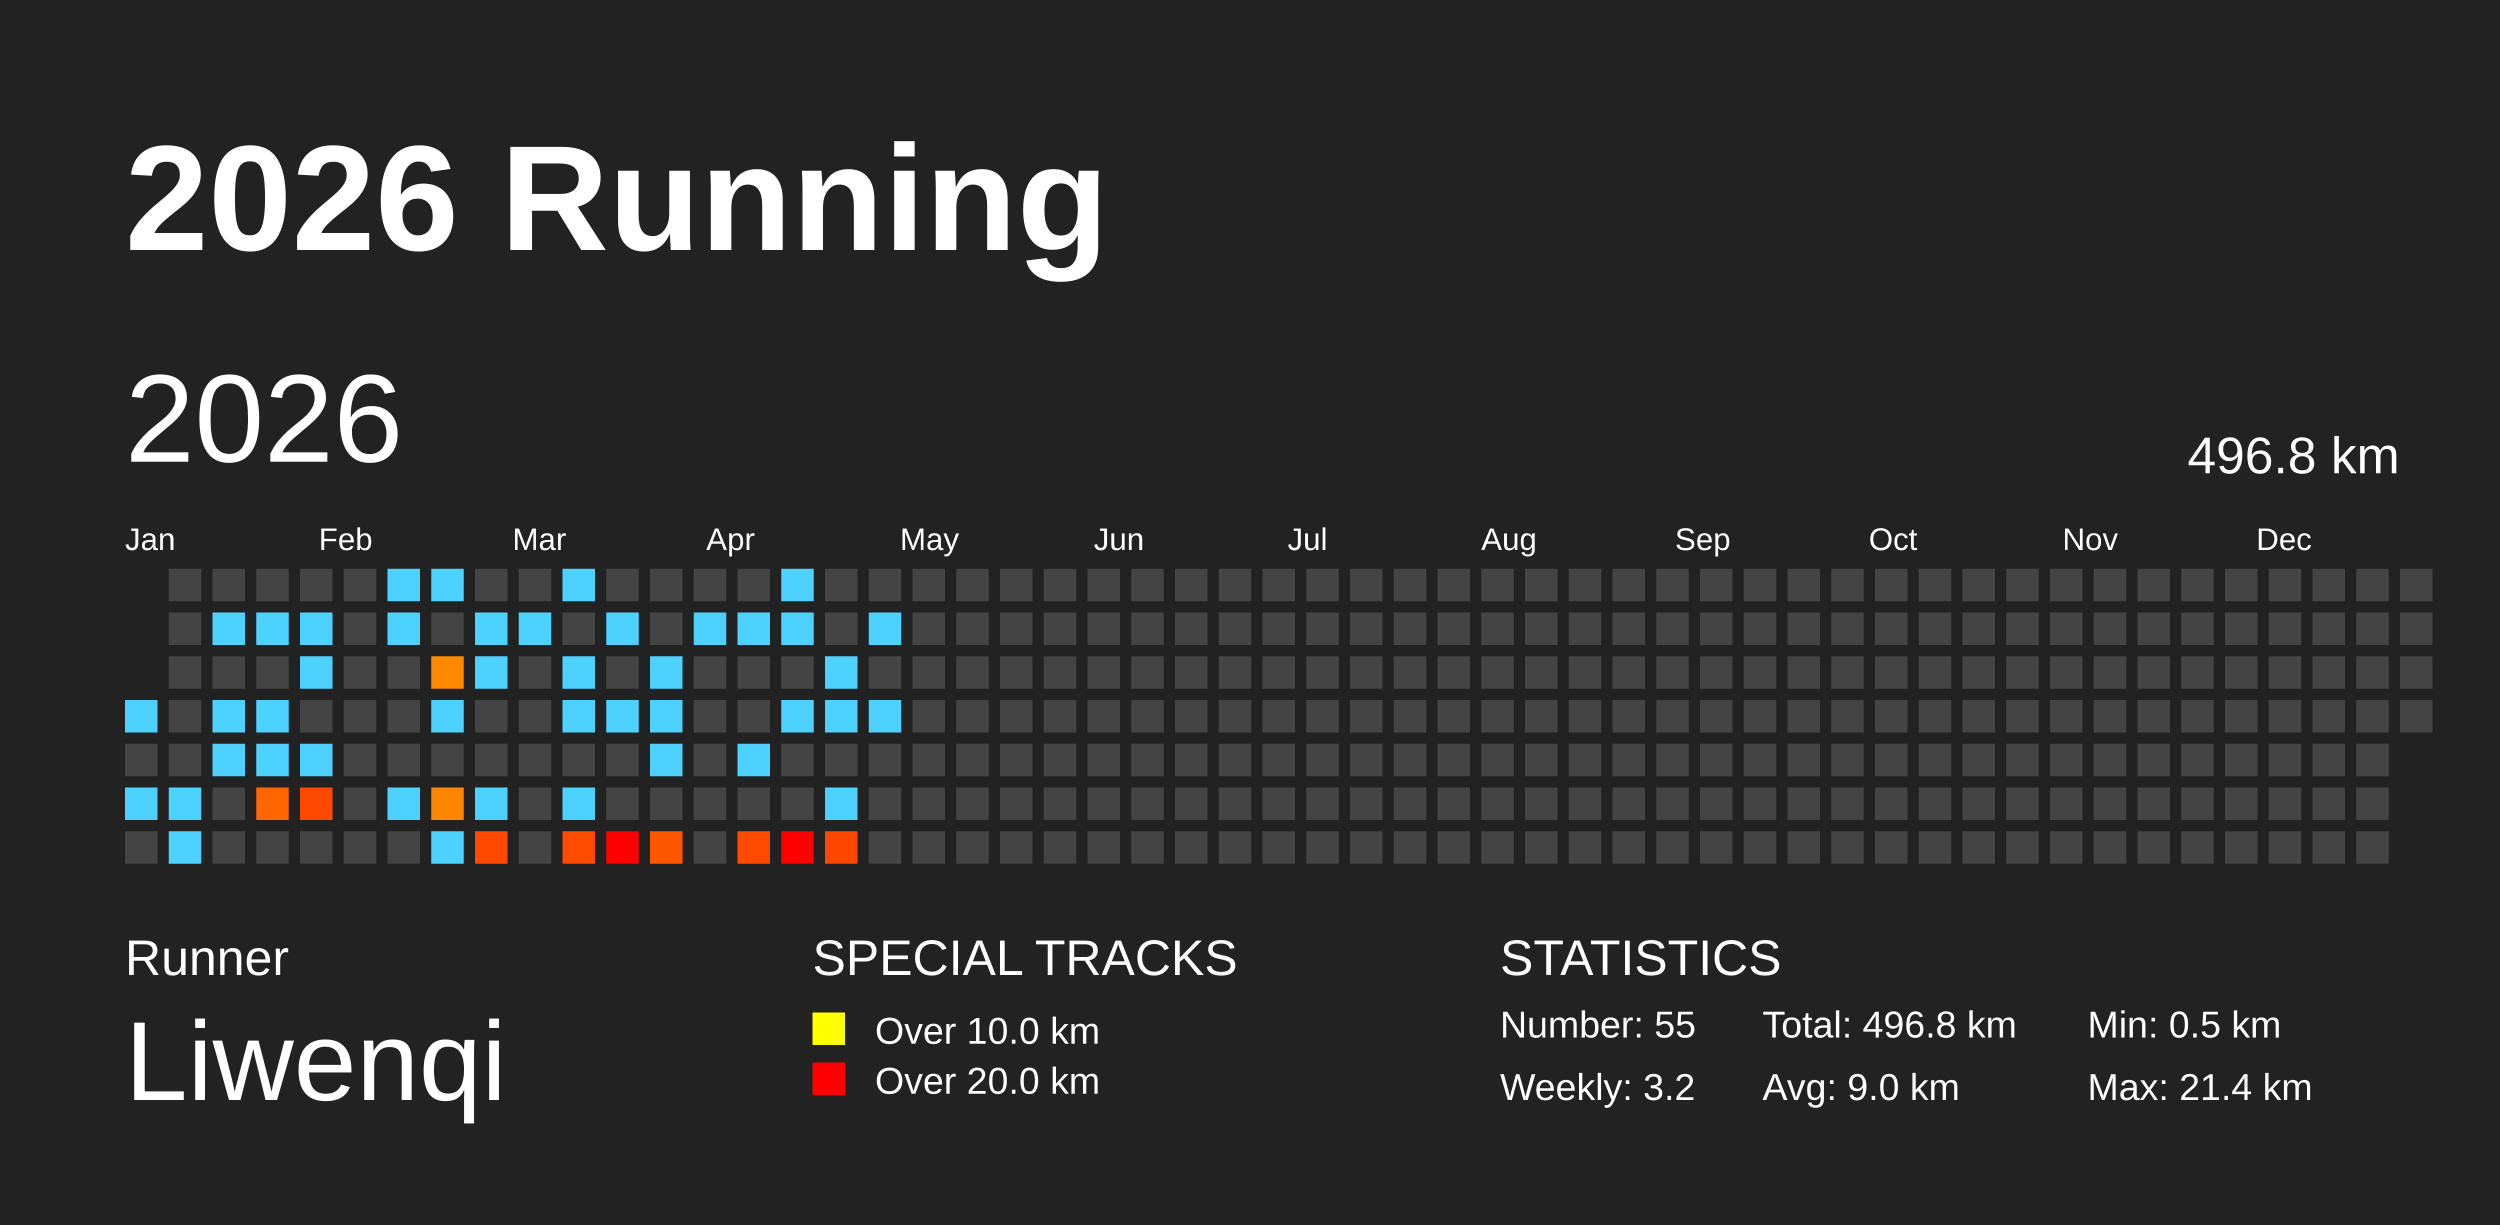
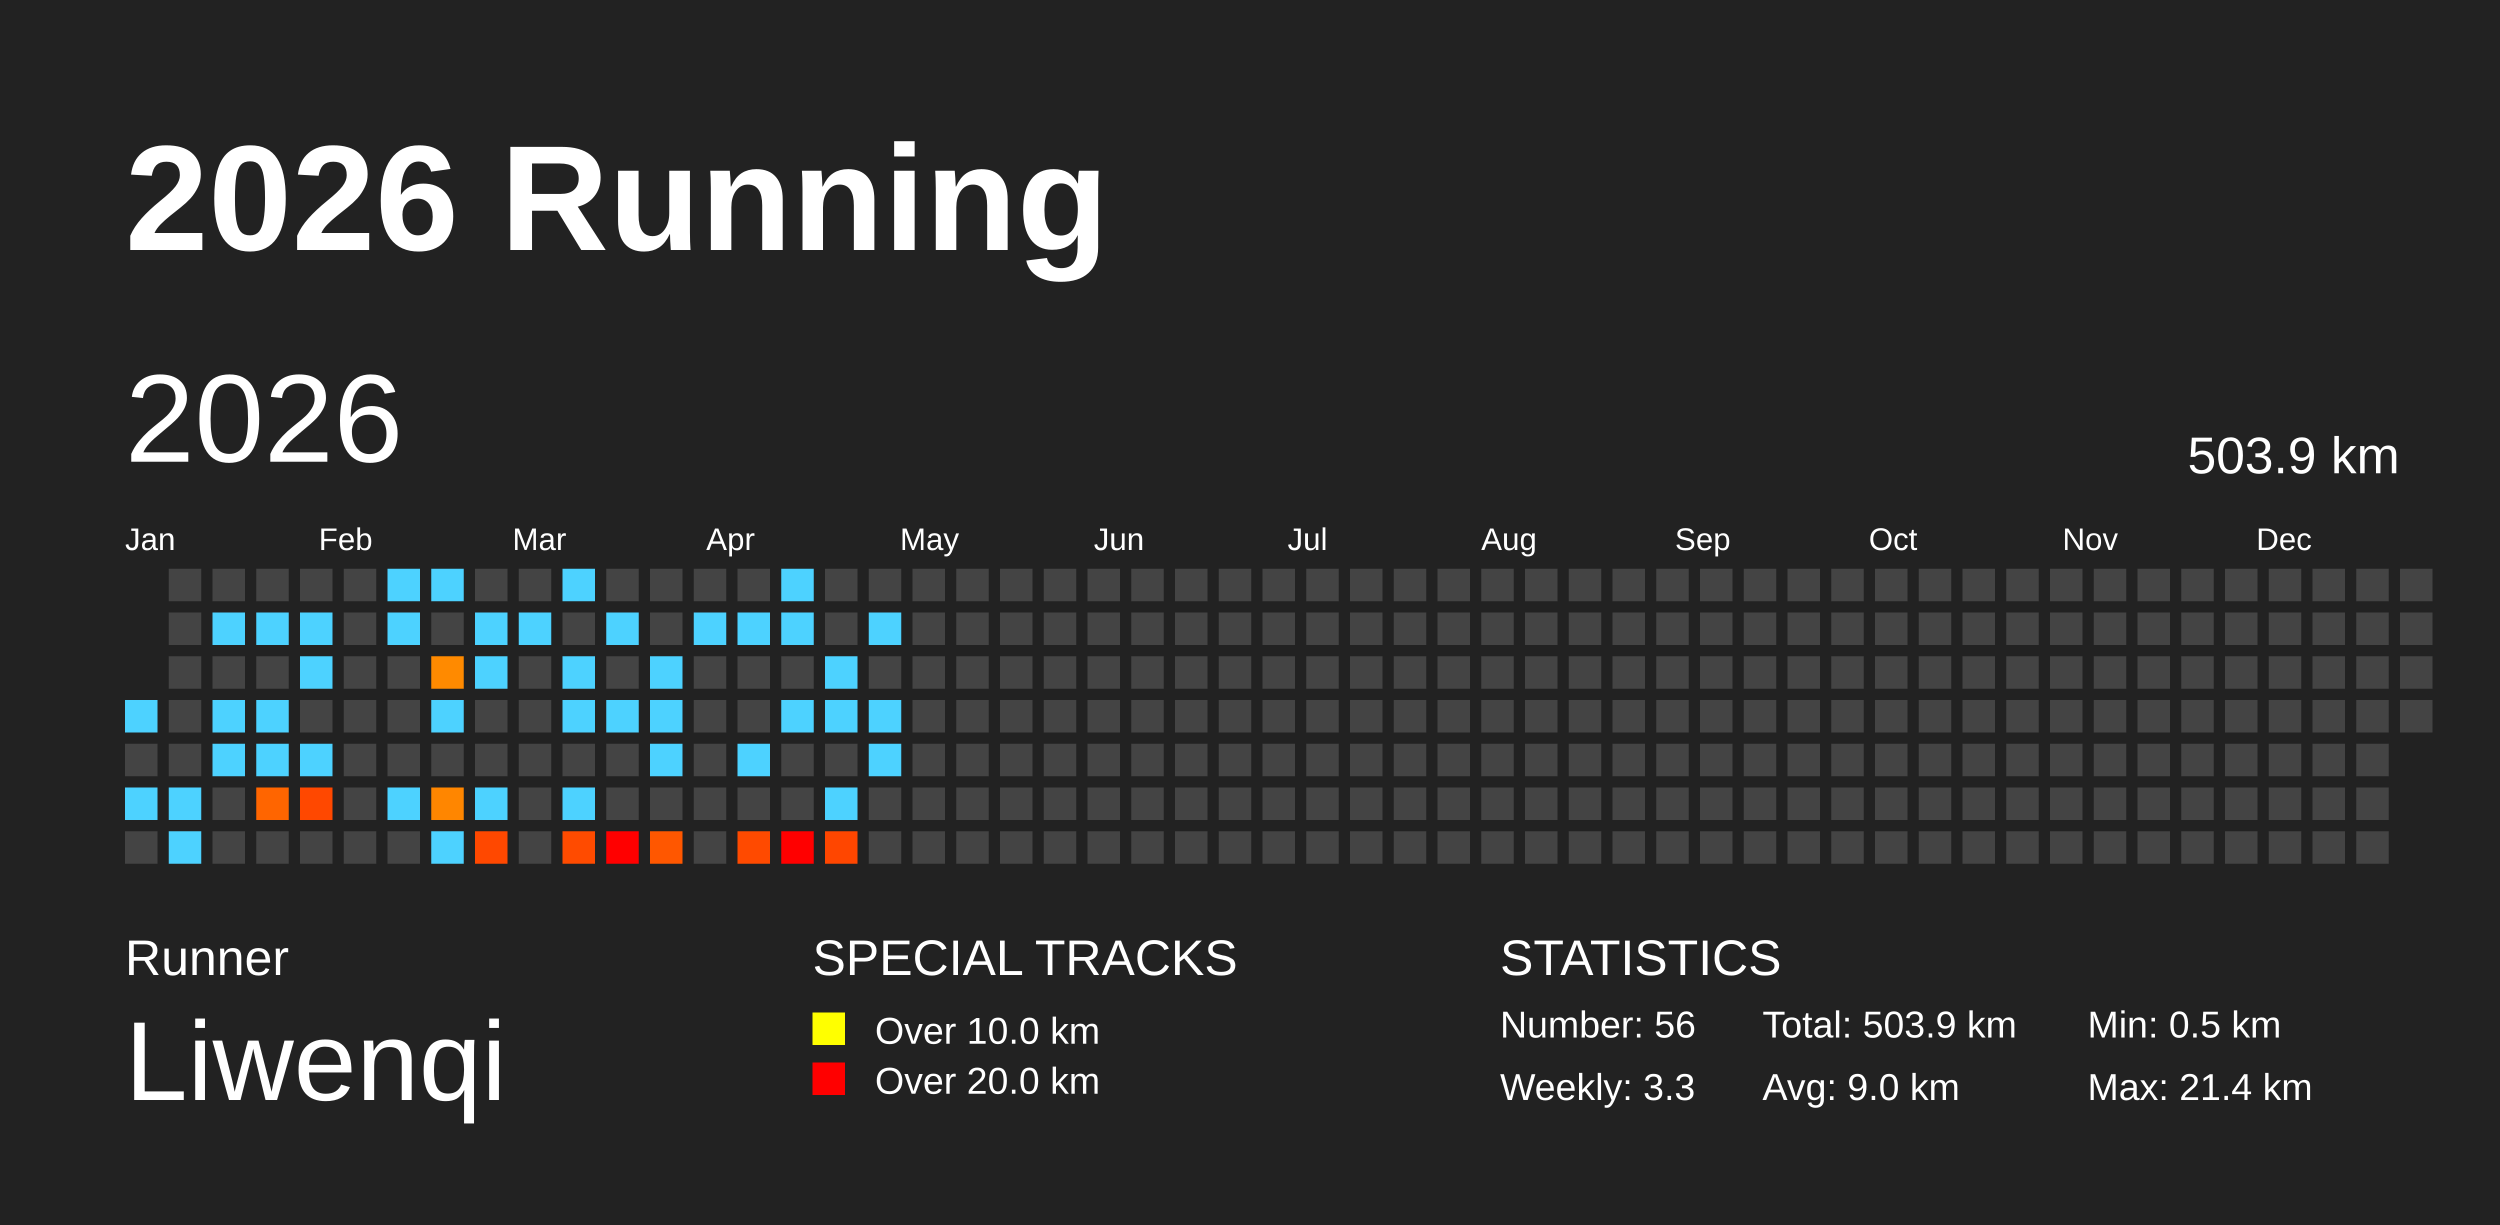
<svg xmlns="http://www.w3.org/2000/svg" baseProfile="full" height="98mm" version="1.1" viewBox="0,0,200,98" width="200mm">
  <defs />
  <rect fill="#222222" height="98" width="200" x="0" y="0" />
  <text fill="#FFFFFF" style="font-size:12px; font-family:Arial; font-weight:bold;" x="10" y="20">2026 Running</text>
  <text fill="#FFFFFF" style="font-size:4px; font-family:Arial" x="10" y="78">Runner</text>
  <text fill="#FFFFFF" style="font-size:9px; font-family:Arial" x="10" y="88">Liwenqi</text>
  <text fill="#FFFFFF" style="font-size:4px; font-family:Arial" x="65" y="78">SPECIAL TRACKS</text>
  <rect fill="yellow" height="2.6" width="2.6" x="65" y="81" />
  <text fill="#FFFFFF" style="font-size:3px; font-family:Arial" x="70" y="83.5">Over 10.0 km</text>
  <rect fill="red" height="2.6" width="2.6" x="65" y="85" />
  <text fill="#FFFFFF" style="font-size:3px; font-family:Arial" x="70" y="87.5">Over 20.0 km</text>
  <text fill="#FFFFFF" style="font-size:4px; font-family:Arial" x="120" y="78">STATISTICS</text>
-   <text fill="#FFFFFF" style="font-size:3px; font-family:Arial" x="120" y="83">Number: 55</text>
-   <text fill="#FFFFFF" style="font-size:3px; font-family:Arial" x="120" y="88">Weekly: 3.2</text>
-   <text fill="#FFFFFF" style="font-size:3px; font-family:Arial" x="141" y="83">Total: 496.8 km</text>
+   <text fill="#FFFFFF" style="font-size:3px; font-family:Arial" x="120" y="83">Number: 56</text>
+   <text fill="#FFFFFF" style="font-size:3px; font-family:Arial" x="120" y="88">Weekly: 3.3</text>
+   <text fill="#FFFFFF" style="font-size:3px; font-family:Arial" x="141" y="83">Total: 503.9 km</text>
  <text fill="#FFFFFF" style="font-size:3px; font-family:Arial" x="141" y="88">Avg: 9.0 km</text>
  <text fill="#FFFFFF" style="font-size:3px; font-family:Arial" x="167" y="83">Min: 0.5 km</text>
  <text fill="#FFFFFF" style="font-size:3px; font-family:Arial" x="167" y="88">Max: 21.4 km</text>
  <text dominant-baseline="hanging" fill="#FFFFFF" style="font-size:10.0px; font-family:Arial;" x="10" y="30">2026</text>
-   <text dominant-baseline="hanging" fill="#FFFFFF" style="font-size:4.125px; font-family:Arial;" x="175" y="35">496.8 km</text>
+   <text dominant-baseline="hanging" fill="#FFFFFF" style="font-size:4.125px; font-family:Arial;" x="175" y="35">503.9 km</text>
  <text fill="#FFFFFF" style="font-size:2.5px; font-family:Arial" x="10.0" y="44">Jan</text>
  <text fill="#FFFFFF" style="font-size:2.5px; font-family:Arial" x="25.5" y="44">Feb</text>
  <text fill="#FFFFFF" style="font-size:2.5px; font-family:Arial" x="41.0" y="44">Mar</text>
  <text fill="#FFFFFF" style="font-size:2.5px; font-family:Arial" x="56.5" y="44">Apr</text>
  <text fill="#FFFFFF" style="font-size:2.5px; font-family:Arial" x="72.0" y="44">May</text>
  <text fill="#FFFFFF" style="font-size:2.5px; font-family:Arial" x="87.5" y="44">Jun</text>
  <text fill="#FFFFFF" style="font-size:2.5px; font-family:Arial" x="103.0" y="44">Jul</text>
  <text fill="#FFFFFF" style="font-size:2.5px; font-family:Arial" x="118.5" y="44">Aug</text>
  <text fill="#FFFFFF" style="font-size:2.5px; font-family:Arial" x="134.0" y="44">Sep</text>
  <text fill="#FFFFFF" style="font-size:2.5px; font-family:Arial" x="149.5" y="44">Oct</text>
  <text fill="#FFFFFF" style="font-size:2.5px; font-family:Arial" x="165.0" y="44">Nov</text>
  <text fill="#FFFFFF" style="font-size:2.5px; font-family:Arial" x="180.5" y="44">Dec</text>
  <rect fill="#4dd2ff" height="2.6" width="2.6" x="10.0" y="56.0" />
  <rect fill="#444444" height="2.6" width="2.6" x="10.0" y="59.5" />
  <rect fill="#4dd2ff" height="2.6" width="2.6" x="10.0" y="63.0" />
  <rect fill="#444444" height="2.6" width="2.6" x="10.0" y="66.5" />
  <rect fill="#444444" height="2.6" width="2.6" x="13.5" y="45.5" />
  <rect fill="#444444" height="2.6" width="2.6" x="13.5" y="49.0" />
  <rect fill="#444444" height="2.6" width="2.6" x="13.5" y="52.5" />
  <rect fill="#444444" height="2.6" width="2.6" x="13.5" y="56.0" />
  <rect fill="#444444" height="2.6" width="2.6" x="13.5" y="59.5" />
  <rect fill="#4dd2ff" height="2.6" width="2.6" x="13.5" y="63.0" />
  <rect fill="#4dd2ff" height="2.6" width="2.6" x="13.5" y="66.5" />
  <rect fill="#444444" height="2.6" width="2.6" x="17.0" y="45.5" />
  <rect fill="#4dd2ff" height="2.6" width="2.6" x="17.0" y="49.0" />
  <rect fill="#444444" height="2.6" width="2.6" x="17.0" y="52.5" />
  <rect fill="#4dd2ff" height="2.6" width="2.6" x="17.0" y="56.0" />
  <rect fill="#4dd2ff" height="2.6" width="2.6" x="17.0" y="59.5" />
  <rect fill="#444444" height="2.6" width="2.6" x="17.0" y="63.0" />
  <rect fill="#444444" height="2.6" width="2.6" x="17.0" y="66.5" />
  <rect fill="#444444" height="2.6" width="2.6" x="20.5" y="45.5" />
  <rect fill="#4dd2ff" height="2.6" width="2.6" x="20.5" y="49.0" />
  <rect fill="#444444" height="2.6" width="2.6" x="20.5" y="52.5" />
  <rect fill="#4dd2ff" height="2.6" width="2.6" x="20.5" y="56.0" />
  <rect fill="#4dd2ff" height="2.6" width="2.6" x="20.5" y="59.5" />
  <rect fill="#ff6500" height="2.6" width="2.6" x="20.5" y="63.0" />
  <rect fill="#444444" height="2.6" width="2.6" x="20.5" y="66.5" />
  <rect fill="#444444" height="2.6" width="2.6" x="24.0" y="45.5" />
  <rect fill="#4dd2ff" height="2.6" width="2.6" x="24.0" y="49.0" />
  <rect fill="#4dd2ff" height="2.6" width="2.6" x="24.0" y="52.5" />
  <rect fill="#444444" height="2.6" width="2.6" x="24.0" y="56.0" />
  <rect fill="#4dd2ff" height="2.6" width="2.6" x="24.0" y="59.5" />
  <rect fill="#ff4800" height="2.6" width="2.6" x="24.0" y="63.0" />
  <rect fill="#444444" height="2.6" width="2.6" x="24.0" y="66.5" />
  <rect fill="#444444" height="2.6" width="2.6" x="27.5" y="45.5" />
  <rect fill="#444444" height="2.6" width="2.6" x="27.5" y="49.0" />
  <rect fill="#444444" height="2.6" width="2.6" x="27.5" y="52.5" />
  <rect fill="#444444" height="2.6" width="2.6" x="27.5" y="56.0" />
  <rect fill="#444444" height="2.6" width="2.6" x="27.5" y="59.5" />
  <rect fill="#444444" height="2.6" width="2.6" x="27.5" y="63.0" />
  <rect fill="#444444" height="2.6" width="2.6" x="27.5" y="66.5" />
  <rect fill="#4dd2ff" height="2.6" width="2.6" x="31.0" y="45.5" />
  <rect fill="#4dd2ff" height="2.6" width="2.6" x="31.0" y="49.0" />
  <rect fill="#444444" height="2.6" width="2.6" x="31.0" y="52.5" />
  <rect fill="#444444" height="2.6" width="2.6" x="31.0" y="56.0" />
  <rect fill="#444444" height="2.6" width="2.6" x="31.0" y="59.5" />
  <rect fill="#4dd2ff" height="2.6" width="2.6" x="31.0" y="63.0" />
  <rect fill="#444444" height="2.6" width="2.6" x="31.0" y="66.5" />
  <rect fill="#4dd2ff" height="2.6" width="2.6" x="34.5" y="45.5" />
  <rect fill="#444444" height="2.6" width="2.6" x="34.5" y="49.0" />
  <rect fill="#ff8a00" height="2.6" width="2.6" x="34.5" y="52.5" />
  <rect fill="#4dd2ff" height="2.6" width="2.6" x="34.5" y="56.0" />
  <rect fill="#444444" height="2.6" width="2.6" x="34.5" y="59.5" />
  <rect fill="#ff8600" height="2.6" width="2.6" x="34.5" y="63.0" />
  <rect fill="#4dd2ff" height="2.6" width="2.6" x="34.5" y="66.5" />
  <rect fill="#444444" height="2.6" width="2.6" x="38.0" y="45.5" />
  <rect fill="#4dd2ff" height="2.6" width="2.6" x="38.0" y="49.0" />
  <rect fill="#4dd2ff" height="2.6" width="2.6" x="38.0" y="52.5" />
  <rect fill="#444444" height="2.6" width="2.6" x="38.0" y="56.0" />
  <rect fill="#444444" height="2.6" width="2.6" x="38.0" y="59.5" />
  <rect fill="#4dd2ff" height="2.6" width="2.6" x="38.0" y="63.0" />
  <rect fill="#ff4800" height="2.6" width="2.6" x="38.0" y="66.5" />
  <rect fill="#444444" height="2.6" width="2.6" x="41.5" y="45.5" />
  <rect fill="#4dd2ff" height="2.6" width="2.6" x="41.5" y="49.0" />
  <rect fill="#444444" height="2.6" width="2.6" x="41.5" y="52.5" />
  <rect fill="#444444" height="2.6" width="2.6" x="41.5" y="56.0" />
  <rect fill="#444444" height="2.6" width="2.6" x="41.5" y="59.5" />
  <rect fill="#444444" height="2.6" width="2.6" x="41.5" y="63.0" />
  <rect fill="#444444" height="2.6" width="2.6" x="41.5" y="66.5" />
  <rect fill="#4dd2ff" height="2.6" width="2.6" x="45.0" y="45.5" />
  <rect fill="#444444" height="2.6" width="2.6" x="45.0" y="49.0" />
  <rect fill="#4dd2ff" height="2.6" width="2.6" x="45.0" y="52.5" />
  <rect fill="#4dd2ff" height="2.6" width="2.6" x="45.0" y="56.0" />
  <rect fill="#444444" height="2.6" width="2.6" x="45.0" y="59.5" />
  <rect fill="#4dd2ff" height="2.6" width="2.6" x="45.0" y="63.0" />
  <rect fill="#ff4b00" height="2.6" width="2.6" x="45.0" y="66.5" />
  <rect fill="#444444" height="2.6" width="2.6" x="48.5" y="45.5" />
  <rect fill="#4dd2ff" height="2.6" width="2.6" x="48.5" y="49.0" />
  <rect fill="#444444" height="2.6" width="2.6" x="48.5" y="52.5" />
  <rect fill="#4dd2ff" height="2.6" width="2.6" x="48.5" y="56.0" />
  <rect fill="#444444" height="2.6" width="2.6" x="48.5" y="59.5" />
  <rect fill="#444444" height="2.6" width="2.6" x="48.5" y="63.0" />
  <rect fill="red" height="2.6" width="2.6" x="48.5" y="66.5" />
  <rect fill="#444444" height="2.6" width="2.6" x="52.0" y="45.5" />
  <rect fill="#444444" height="2.6" width="2.6" x="52.0" y="49.0" />
  <rect fill="#4dd2ff" height="2.6" width="2.6" x="52.0" y="52.5" />
  <rect fill="#4dd2ff" height="2.6" width="2.6" x="52.0" y="56.0" />
  <rect fill="#4dd2ff" height="2.6" width="2.6" x="52.0" y="59.5" />
  <rect fill="#444444" height="2.6" width="2.6" x="52.0" y="63.0" />
  <rect fill="#ff5700" height="2.6" width="2.6" x="52.0" y="66.5" />
  <rect fill="#444444" height="2.6" width="2.6" x="55.5" y="45.5" />
  <rect fill="#4dd2ff" height="2.6" width="2.6" x="55.5" y="49.0" />
  <rect fill="#444444" height="2.6" width="2.6" x="55.5" y="52.5" />
  <rect fill="#444444" height="2.6" width="2.6" x="55.5" y="56.0" />
  <rect fill="#444444" height="2.6" width="2.6" x="55.5" y="59.5" />
  <rect fill="#444444" height="2.6" width="2.6" x="55.5" y="63.0" />
  <rect fill="#444444" height="2.6" width="2.6" x="55.5" y="66.5" />
  <rect fill="#444444" height="2.6" width="2.6" x="59.0" y="45.5" />
  <rect fill="#4dd2ff" height="2.6" width="2.6" x="59.0" y="49.0" />
  <rect fill="#444444" height="2.6" width="2.6" x="59.0" y="52.5" />
  <rect fill="#444444" height="2.6" width="2.6" x="59.0" y="56.0" />
  <rect fill="#4dd2ff" height="2.6" width="2.6" x="59.0" y="59.5" />
  <rect fill="#444444" height="2.6" width="2.6" x="59.0" y="63.0" />
  <rect fill="#ff4a00" height="2.6" width="2.6" x="59.0" y="66.5" />
  <rect fill="#4dd2ff" height="2.6" width="2.6" x="62.5" y="45.5" />
  <rect fill="#4dd2ff" height="2.6" width="2.6" x="62.5" y="49.0" />
  <rect fill="#444444" height="2.6" width="2.6" x="62.5" y="52.5" />
  <rect fill="#4dd2ff" height="2.6" width="2.6" x="62.5" y="56.0" />
  <rect fill="#444444" height="2.6" width="2.6" x="62.5" y="59.5" />
  <rect fill="#444444" height="2.6" width="2.6" x="62.5" y="63.0" />
  <rect fill="red" height="2.6" width="2.6" x="62.5" y="66.5" />
  <rect fill="#444444" height="2.6" width="2.6" x="66.0" y="45.5" />
  <rect fill="#444444" height="2.6" width="2.6" x="66.0" y="49.0" />
  <rect fill="#4dd2ff" height="2.6" width="2.6" x="66.0" y="52.5" />
  <rect fill="#4dd2ff" height="2.6" width="2.6" x="66.0" y="56.0" />
  <rect fill="#444444" height="2.6" width="2.6" x="66.0" y="59.5" />
  <rect fill="#4dd2ff" height="2.6" width="2.6" x="66.0" y="63.0" />
  <rect fill="#ff4600" height="2.6" width="2.6" x="66.0" y="66.5" />
  <rect fill="#444444" height="2.6" width="2.6" x="69.5" y="45.5" />
  <rect fill="#4dd2ff" height="2.6" width="2.6" x="69.5" y="49.0" />
  <rect fill="#444444" height="2.6" width="2.6" x="69.5" y="52.5" />
  <rect fill="#4dd2ff" height="2.6" width="2.6" x="69.5" y="56.0" />
-   <rect fill="#444444" height="2.6" width="2.6" x="69.5" y="59.5" />
+   <rect fill="#4dd2ff" height="2.6" width="2.6" x="69.5" y="59.5" />
  <rect fill="#444444" height="2.6" width="2.6" x="69.5" y="63.0" />
  <rect fill="#444444" height="2.6" width="2.6" x="69.5" y="66.5" />
  <rect fill="#444444" height="2.6" width="2.6" x="73.0" y="45.5" />
  <rect fill="#444444" height="2.6" width="2.6" x="73.0" y="49.0" />
  <rect fill="#444444" height="2.6" width="2.6" x="73.0" y="52.5" />
  <rect fill="#444444" height="2.6" width="2.6" x="73.0" y="56.0" />
  <rect fill="#444444" height="2.6" width="2.6" x="73.0" y="59.5" />
  <rect fill="#444444" height="2.6" width="2.6" x="73.0" y="63.0" />
  <rect fill="#444444" height="2.6" width="2.6" x="73.0" y="66.5" />
  <rect fill="#444444" height="2.6" width="2.6" x="76.5" y="45.5" />
  <rect fill="#444444" height="2.6" width="2.6" x="76.5" y="49.0" />
  <rect fill="#444444" height="2.6" width="2.6" x="76.5" y="52.5" />
  <rect fill="#444444" height="2.6" width="2.6" x="76.5" y="56.0" />
  <rect fill="#444444" height="2.6" width="2.6" x="76.5" y="59.5" />
  <rect fill="#444444" height="2.6" width="2.6" x="76.5" y="63.0" />
  <rect fill="#444444" height="2.6" width="2.6" x="76.5" y="66.5" />
  <rect fill="#444444" height="2.6" width="2.6" x="80.0" y="45.5" />
  <rect fill="#444444" height="2.6" width="2.6" x="80.0" y="49.0" />
  <rect fill="#444444" height="2.6" width="2.6" x="80.0" y="52.5" />
  <rect fill="#444444" height="2.6" width="2.6" x="80.0" y="56.0" />
  <rect fill="#444444" height="2.6" width="2.6" x="80.0" y="59.5" />
  <rect fill="#444444" height="2.6" width="2.6" x="80.0" y="63.0" />
  <rect fill="#444444" height="2.6" width="2.6" x="80.0" y="66.5" />
  <rect fill="#444444" height="2.6" width="2.6" x="83.5" y="45.5" />
  <rect fill="#444444" height="2.6" width="2.6" x="83.5" y="49.0" />
  <rect fill="#444444" height="2.6" width="2.6" x="83.5" y="52.5" />
  <rect fill="#444444" height="2.6" width="2.6" x="83.5" y="56.0" />
  <rect fill="#444444" height="2.6" width="2.6" x="83.5" y="59.5" />
  <rect fill="#444444" height="2.6" width="2.6" x="83.5" y="63.0" />
  <rect fill="#444444" height="2.6" width="2.6" x="83.5" y="66.5" />
  <rect fill="#444444" height="2.6" width="2.6" x="87.0" y="45.5" />
  <rect fill="#444444" height="2.6" width="2.6" x="87.0" y="49.0" />
  <rect fill="#444444" height="2.6" width="2.6" x="87.0" y="52.5" />
  <rect fill="#444444" height="2.6" width="2.6" x="87.0" y="56.0" />
  <rect fill="#444444" height="2.6" width="2.6" x="87.0" y="59.5" />
  <rect fill="#444444" height="2.6" width="2.6" x="87.0" y="63.0" />
  <rect fill="#444444" height="2.6" width="2.6" x="87.0" y="66.5" />
  <rect fill="#444444" height="2.6" width="2.6" x="90.5" y="45.5" />
  <rect fill="#444444" height="2.6" width="2.6" x="90.5" y="49.0" />
  <rect fill="#444444" height="2.6" width="2.6" x="90.5" y="52.5" />
  <rect fill="#444444" height="2.6" width="2.6" x="90.5" y="56.0" />
  <rect fill="#444444" height="2.6" width="2.6" x="90.5" y="59.5" />
  <rect fill="#444444" height="2.6" width="2.6" x="90.5" y="63.0" />
  <rect fill="#444444" height="2.6" width="2.6" x="90.5" y="66.5" />
  <rect fill="#444444" height="2.6" width="2.6" x="94.0" y="45.5" />
  <rect fill="#444444" height="2.6" width="2.6" x="94.0" y="49.0" />
  <rect fill="#444444" height="2.6" width="2.6" x="94.0" y="52.5" />
  <rect fill="#444444" height="2.6" width="2.6" x="94.0" y="56.0" />
  <rect fill="#444444" height="2.6" width="2.6" x="94.0" y="59.5" />
  <rect fill="#444444" height="2.6" width="2.6" x="94.0" y="63.0" />
  <rect fill="#444444" height="2.6" width="2.6" x="94.0" y="66.5" />
  <rect fill="#444444" height="2.6" width="2.6" x="97.5" y="45.5" />
  <rect fill="#444444" height="2.6" width="2.6" x="97.5" y="49.0" />
  <rect fill="#444444" height="2.6" width="2.6" x="97.5" y="52.5" />
  <rect fill="#444444" height="2.6" width="2.6" x="97.5" y="56.0" />
  <rect fill="#444444" height="2.6" width="2.6" x="97.5" y="59.5" />
  <rect fill="#444444" height="2.6" width="2.6" x="97.5" y="63.0" />
  <rect fill="#444444" height="2.6" width="2.6" x="97.5" y="66.5" />
  <rect fill="#444444" height="2.6" width="2.6" x="101.0" y="45.5" />
  <rect fill="#444444" height="2.6" width="2.6" x="101.0" y="49.0" />
  <rect fill="#444444" height="2.6" width="2.6" x="101.0" y="52.5" />
  <rect fill="#444444" height="2.6" width="2.6" x="101.0" y="56.0" />
  <rect fill="#444444" height="2.6" width="2.6" x="101.0" y="59.5" />
  <rect fill="#444444" height="2.6" width="2.6" x="101.0" y="63.0" />
  <rect fill="#444444" height="2.6" width="2.6" x="101.0" y="66.5" />
  <rect fill="#444444" height="2.6" width="2.6" x="104.5" y="45.5" />
  <rect fill="#444444" height="2.6" width="2.6" x="104.5" y="49.0" />
  <rect fill="#444444" height="2.6" width="2.6" x="104.5" y="52.5" />
  <rect fill="#444444" height="2.6" width="2.6" x="104.5" y="56.0" />
  <rect fill="#444444" height="2.6" width="2.6" x="104.5" y="59.5" />
  <rect fill="#444444" height="2.6" width="2.6" x="104.5" y="63.0" />
  <rect fill="#444444" height="2.6" width="2.6" x="104.5" y="66.5" />
  <rect fill="#444444" height="2.6" width="2.6" x="108.0" y="45.5" />
  <rect fill="#444444" height="2.6" width="2.6" x="108.0" y="49.0" />
  <rect fill="#444444" height="2.6" width="2.6" x="108.0" y="52.5" />
  <rect fill="#444444" height="2.6" width="2.6" x="108.0" y="56.0" />
  <rect fill="#444444" height="2.6" width="2.6" x="108.0" y="59.5" />
  <rect fill="#444444" height="2.6" width="2.6" x="108.0" y="63.0" />
  <rect fill="#444444" height="2.6" width="2.6" x="108.0" y="66.5" />
  <rect fill="#444444" height="2.6" width="2.6" x="111.5" y="45.5" />
  <rect fill="#444444" height="2.6" width="2.6" x="111.5" y="49.0" />
  <rect fill="#444444" height="2.6" width="2.6" x="111.5" y="52.5" />
  <rect fill="#444444" height="2.6" width="2.6" x="111.5" y="56.0" />
  <rect fill="#444444" height="2.6" width="2.6" x="111.5" y="59.5" />
  <rect fill="#444444" height="2.6" width="2.6" x="111.5" y="63.0" />
  <rect fill="#444444" height="2.6" width="2.6" x="111.5" y="66.5" />
  <rect fill="#444444" height="2.6" width="2.6" x="115.0" y="45.5" />
  <rect fill="#444444" height="2.6" width="2.6" x="115.0" y="49.0" />
  <rect fill="#444444" height="2.6" width="2.6" x="115.0" y="52.5" />
  <rect fill="#444444" height="2.6" width="2.6" x="115.0" y="56.0" />
  <rect fill="#444444" height="2.6" width="2.6" x="115.0" y="59.5" />
  <rect fill="#444444" height="2.6" width="2.6" x="115.0" y="63.0" />
  <rect fill="#444444" height="2.6" width="2.6" x="115.0" y="66.5" />
  <rect fill="#444444" height="2.6" width="2.6" x="118.5" y="45.5" />
  <rect fill="#444444" height="2.6" width="2.6" x="118.5" y="49.0" />
  <rect fill="#444444" height="2.6" width="2.6" x="118.5" y="52.5" />
  <rect fill="#444444" height="2.6" width="2.6" x="118.5" y="56.0" />
  <rect fill="#444444" height="2.6" width="2.6" x="118.5" y="59.5" />
  <rect fill="#444444" height="2.6" width="2.6" x="118.5" y="63.0" />
  <rect fill="#444444" height="2.6" width="2.6" x="118.5" y="66.5" />
  <rect fill="#444444" height="2.6" width="2.6" x="122.0" y="45.5" />
  <rect fill="#444444" height="2.6" width="2.6" x="122.0" y="49.0" />
  <rect fill="#444444" height="2.6" width="2.6" x="122.0" y="52.5" />
  <rect fill="#444444" height="2.6" width="2.6" x="122.0" y="56.0" />
  <rect fill="#444444" height="2.6" width="2.6" x="122.0" y="59.5" />
  <rect fill="#444444" height="2.6" width="2.6" x="122.0" y="63.0" />
  <rect fill="#444444" height="2.6" width="2.6" x="122.0" y="66.5" />
  <rect fill="#444444" height="2.6" width="2.6" x="125.5" y="45.5" />
  <rect fill="#444444" height="2.6" width="2.6" x="125.5" y="49.0" />
  <rect fill="#444444" height="2.6" width="2.6" x="125.5" y="52.5" />
  <rect fill="#444444" height="2.6" width="2.6" x="125.5" y="56.0" />
  <rect fill="#444444" height="2.6" width="2.6" x="125.5" y="59.5" />
  <rect fill="#444444" height="2.6" width="2.6" x="125.5" y="63.0" />
  <rect fill="#444444" height="2.6" width="2.6" x="125.5" y="66.5" />
  <rect fill="#444444" height="2.6" width="2.6" x="129.0" y="45.5" />
  <rect fill="#444444" height="2.6" width="2.6" x="129.0" y="49.0" />
  <rect fill="#444444" height="2.6" width="2.6" x="129.0" y="52.5" />
  <rect fill="#444444" height="2.6" width="2.6" x="129.0" y="56.0" />
  <rect fill="#444444" height="2.6" width="2.6" x="129.0" y="59.5" />
  <rect fill="#444444" height="2.6" width="2.6" x="129.0" y="63.0" />
  <rect fill="#444444" height="2.6" width="2.6" x="129.0" y="66.5" />
  <rect fill="#444444" height="2.6" width="2.6" x="132.5" y="45.5" />
  <rect fill="#444444" height="2.6" width="2.6" x="132.5" y="49.0" />
  <rect fill="#444444" height="2.6" width="2.6" x="132.5" y="52.5" />
  <rect fill="#444444" height="2.6" width="2.6" x="132.5" y="56.0" />
  <rect fill="#444444" height="2.6" width="2.6" x="132.5" y="59.5" />
  <rect fill="#444444" height="2.6" width="2.6" x="132.5" y="63.0" />
  <rect fill="#444444" height="2.6" width="2.6" x="132.5" y="66.5" />
  <rect fill="#444444" height="2.6" width="2.6" x="136.0" y="45.5" />
  <rect fill="#444444" height="2.6" width="2.6" x="136.0" y="49.0" />
  <rect fill="#444444" height="2.6" width="2.6" x="136.0" y="52.5" />
  <rect fill="#444444" height="2.6" width="2.6" x="136.0" y="56.0" />
  <rect fill="#444444" height="2.6" width="2.6" x="136.0" y="59.5" />
  <rect fill="#444444" height="2.6" width="2.6" x="136.0" y="63.0" />
  <rect fill="#444444" height="2.6" width="2.6" x="136.0" y="66.5" />
  <rect fill="#444444" height="2.6" width="2.6" x="139.5" y="45.5" />
  <rect fill="#444444" height="2.6" width="2.6" x="139.5" y="49.0" />
  <rect fill="#444444" height="2.6" width="2.6" x="139.5" y="52.5" />
  <rect fill="#444444" height="2.6" width="2.6" x="139.5" y="56.0" />
  <rect fill="#444444" height="2.6" width="2.6" x="139.5" y="59.5" />
  <rect fill="#444444" height="2.6" width="2.6" x="139.5" y="63.0" />
  <rect fill="#444444" height="2.6" width="2.6" x="139.5" y="66.5" />
  <rect fill="#444444" height="2.6" width="2.6" x="143.0" y="45.5" />
  <rect fill="#444444" height="2.6" width="2.6" x="143.0" y="49.0" />
  <rect fill="#444444" height="2.6" width="2.6" x="143.0" y="52.5" />
  <rect fill="#444444" height="2.6" width="2.6" x="143.0" y="56.0" />
  <rect fill="#444444" height="2.6" width="2.6" x="143.0" y="59.5" />
  <rect fill="#444444" height="2.6" width="2.6" x="143.0" y="63.0" />
  <rect fill="#444444" height="2.6" width="2.6" x="143.0" y="66.5" />
  <rect fill="#444444" height="2.6" width="2.6" x="146.5" y="45.5" />
  <rect fill="#444444" height="2.6" width="2.6" x="146.5" y="49.0" />
  <rect fill="#444444" height="2.6" width="2.6" x="146.5" y="52.5" />
  <rect fill="#444444" height="2.6" width="2.6" x="146.5" y="56.0" />
  <rect fill="#444444" height="2.6" width="2.6" x="146.5" y="59.5" />
  <rect fill="#444444" height="2.6" width="2.6" x="146.5" y="63.0" />
  <rect fill="#444444" height="2.6" width="2.6" x="146.5" y="66.5" />
  <rect fill="#444444" height="2.6" width="2.6" x="150.0" y="45.5" />
  <rect fill="#444444" height="2.6" width="2.6" x="150.0" y="49.0" />
  <rect fill="#444444" height="2.6" width="2.6" x="150.0" y="52.5" />
  <rect fill="#444444" height="2.6" width="2.6" x="150.0" y="56.0" />
  <rect fill="#444444" height="2.6" width="2.6" x="150.0" y="59.5" />
  <rect fill="#444444" height="2.6" width="2.6" x="150.0" y="63.0" />
  <rect fill="#444444" height="2.6" width="2.6" x="150.0" y="66.5" />
  <rect fill="#444444" height="2.6" width="2.6" x="153.5" y="45.5" />
  <rect fill="#444444" height="2.6" width="2.6" x="153.5" y="49.0" />
  <rect fill="#444444" height="2.6" width="2.6" x="153.5" y="52.5" />
  <rect fill="#444444" height="2.6" width="2.6" x="153.5" y="56.0" />
  <rect fill="#444444" height="2.6" width="2.6" x="153.5" y="59.5" />
  <rect fill="#444444" height="2.6" width="2.6" x="153.5" y="63.0" />
  <rect fill="#444444" height="2.6" width="2.6" x="153.5" y="66.5" />
  <rect fill="#444444" height="2.6" width="2.6" x="157.0" y="45.5" />
  <rect fill="#444444" height="2.6" width="2.6" x="157.0" y="49.0" />
  <rect fill="#444444" height="2.6" width="2.6" x="157.0" y="52.5" />
  <rect fill="#444444" height="2.6" width="2.6" x="157.0" y="56.0" />
  <rect fill="#444444" height="2.6" width="2.6" x="157.0" y="59.5" />
  <rect fill="#444444" height="2.6" width="2.6" x="157.0" y="63.0" />
  <rect fill="#444444" height="2.6" width="2.6" x="157.0" y="66.5" />
  <rect fill="#444444" height="2.6" width="2.6" x="160.5" y="45.5" />
  <rect fill="#444444" height="2.6" width="2.6" x="160.5" y="49.0" />
  <rect fill="#444444" height="2.6" width="2.6" x="160.5" y="52.5" />
  <rect fill="#444444" height="2.6" width="2.6" x="160.5" y="56.0" />
  <rect fill="#444444" height="2.6" width="2.6" x="160.5" y="59.5" />
  <rect fill="#444444" height="2.6" width="2.6" x="160.5" y="63.0" />
  <rect fill="#444444" height="2.6" width="2.6" x="160.5" y="66.5" />
  <rect fill="#444444" height="2.6" width="2.6" x="164.0" y="45.5" />
  <rect fill="#444444" height="2.6" width="2.6" x="164.0" y="49.0" />
  <rect fill="#444444" height="2.6" width="2.6" x="164.0" y="52.5" />
  <rect fill="#444444" height="2.6" width="2.6" x="164.0" y="56.0" />
  <rect fill="#444444" height="2.6" width="2.6" x="164.0" y="59.5" />
  <rect fill="#444444" height="2.6" width="2.6" x="164.0" y="63.0" />
  <rect fill="#444444" height="2.6" width="2.6" x="164.0" y="66.5" />
  <rect fill="#444444" height="2.6" width="2.6" x="167.5" y="45.5" />
  <rect fill="#444444" height="2.6" width="2.6" x="167.5" y="49.0" />
  <rect fill="#444444" height="2.6" width="2.6" x="167.5" y="52.5" />
  <rect fill="#444444" height="2.6" width="2.6" x="167.5" y="56.0" />
  <rect fill="#444444" height="2.6" width="2.6" x="167.5" y="59.5" />
  <rect fill="#444444" height="2.6" width="2.6" x="167.5" y="63.0" />
  <rect fill="#444444" height="2.6" width="2.6" x="167.5" y="66.5" />
  <rect fill="#444444" height="2.6" width="2.6" x="171.0" y="45.5" />
  <rect fill="#444444" height="2.6" width="2.6" x="171.0" y="49.0" />
  <rect fill="#444444" height="2.6" width="2.6" x="171.0" y="52.5" />
  <rect fill="#444444" height="2.6" width="2.6" x="171.0" y="56.0" />
  <rect fill="#444444" height="2.6" width="2.6" x="171.0" y="59.5" />
  <rect fill="#444444" height="2.6" width="2.6" x="171.0" y="63.0" />
  <rect fill="#444444" height="2.6" width="2.6" x="171.0" y="66.5" />
  <rect fill="#444444" height="2.6" width="2.6" x="174.5" y="45.5" />
  <rect fill="#444444" height="2.6" width="2.6" x="174.5" y="49.0" />
  <rect fill="#444444" height="2.6" width="2.6" x="174.5" y="52.5" />
  <rect fill="#444444" height="2.6" width="2.6" x="174.5" y="56.0" />
  <rect fill="#444444" height="2.6" width="2.6" x="174.5" y="59.5" />
  <rect fill="#444444" height="2.6" width="2.6" x="174.5" y="63.0" />
  <rect fill="#444444" height="2.6" width="2.6" x="174.5" y="66.5" />
  <rect fill="#444444" height="2.6" width="2.6" x="178.0" y="45.5" />
  <rect fill="#444444" height="2.6" width="2.6" x="178.0" y="49.0" />
  <rect fill="#444444" height="2.6" width="2.6" x="178.0" y="52.5" />
  <rect fill="#444444" height="2.6" width="2.6" x="178.0" y="56.0" />
  <rect fill="#444444" height="2.6" width="2.6" x="178.0" y="59.5" />
  <rect fill="#444444" height="2.6" width="2.6" x="178.0" y="63.0" />
  <rect fill="#444444" height="2.6" width="2.6" x="178.0" y="66.5" />
  <rect fill="#444444" height="2.6" width="2.6" x="181.5" y="45.5" />
  <rect fill="#444444" height="2.6" width="2.6" x="181.5" y="49.0" />
  <rect fill="#444444" height="2.6" width="2.6" x="181.5" y="52.5" />
  <rect fill="#444444" height="2.6" width="2.6" x="181.5" y="56.0" />
  <rect fill="#444444" height="2.6" width="2.6" x="181.5" y="59.5" />
  <rect fill="#444444" height="2.6" width="2.6" x="181.5" y="63.0" />
  <rect fill="#444444" height="2.6" width="2.6" x="181.5" y="66.5" />
  <rect fill="#444444" height="2.6" width="2.6" x="185.0" y="45.5" />
  <rect fill="#444444" height="2.6" width="2.6" x="185.0" y="49.0" />
  <rect fill="#444444" height="2.6" width="2.6" x="185.0" y="52.5" />
  <rect fill="#444444" height="2.6" width="2.6" x="185.0" y="56.0" />
  <rect fill="#444444" height="2.6" width="2.6" x="185.0" y="59.5" />
  <rect fill="#444444" height="2.6" width="2.6" x="185.0" y="63.0" />
  <rect fill="#444444" height="2.6" width="2.6" x="185.0" y="66.5" />
  <rect fill="#444444" height="2.6" width="2.6" x="188.5" y="45.5" />
  <rect fill="#444444" height="2.6" width="2.6" x="188.5" y="49.0" />
  <rect fill="#444444" height="2.6" width="2.6" x="188.5" y="52.5" />
  <rect fill="#444444" height="2.6" width="2.6" x="188.5" y="56.0" />
  <rect fill="#444444" height="2.6" width="2.6" x="188.5" y="59.5" />
  <rect fill="#444444" height="2.6" width="2.6" x="188.5" y="63.0" />
  <rect fill="#444444" height="2.6" width="2.6" x="188.5" y="66.5" />
  <rect fill="#444444" height="2.6" width="2.6" x="192.0" y="45.5" />
  <rect fill="#444444" height="2.6" width="2.6" x="192.0" y="49.0" />
  <rect fill="#444444" height="2.6" width="2.6" x="192.0" y="52.5" />
  <rect fill="#444444" height="2.6" width="2.6" x="192.0" y="56.0" />
</svg>
